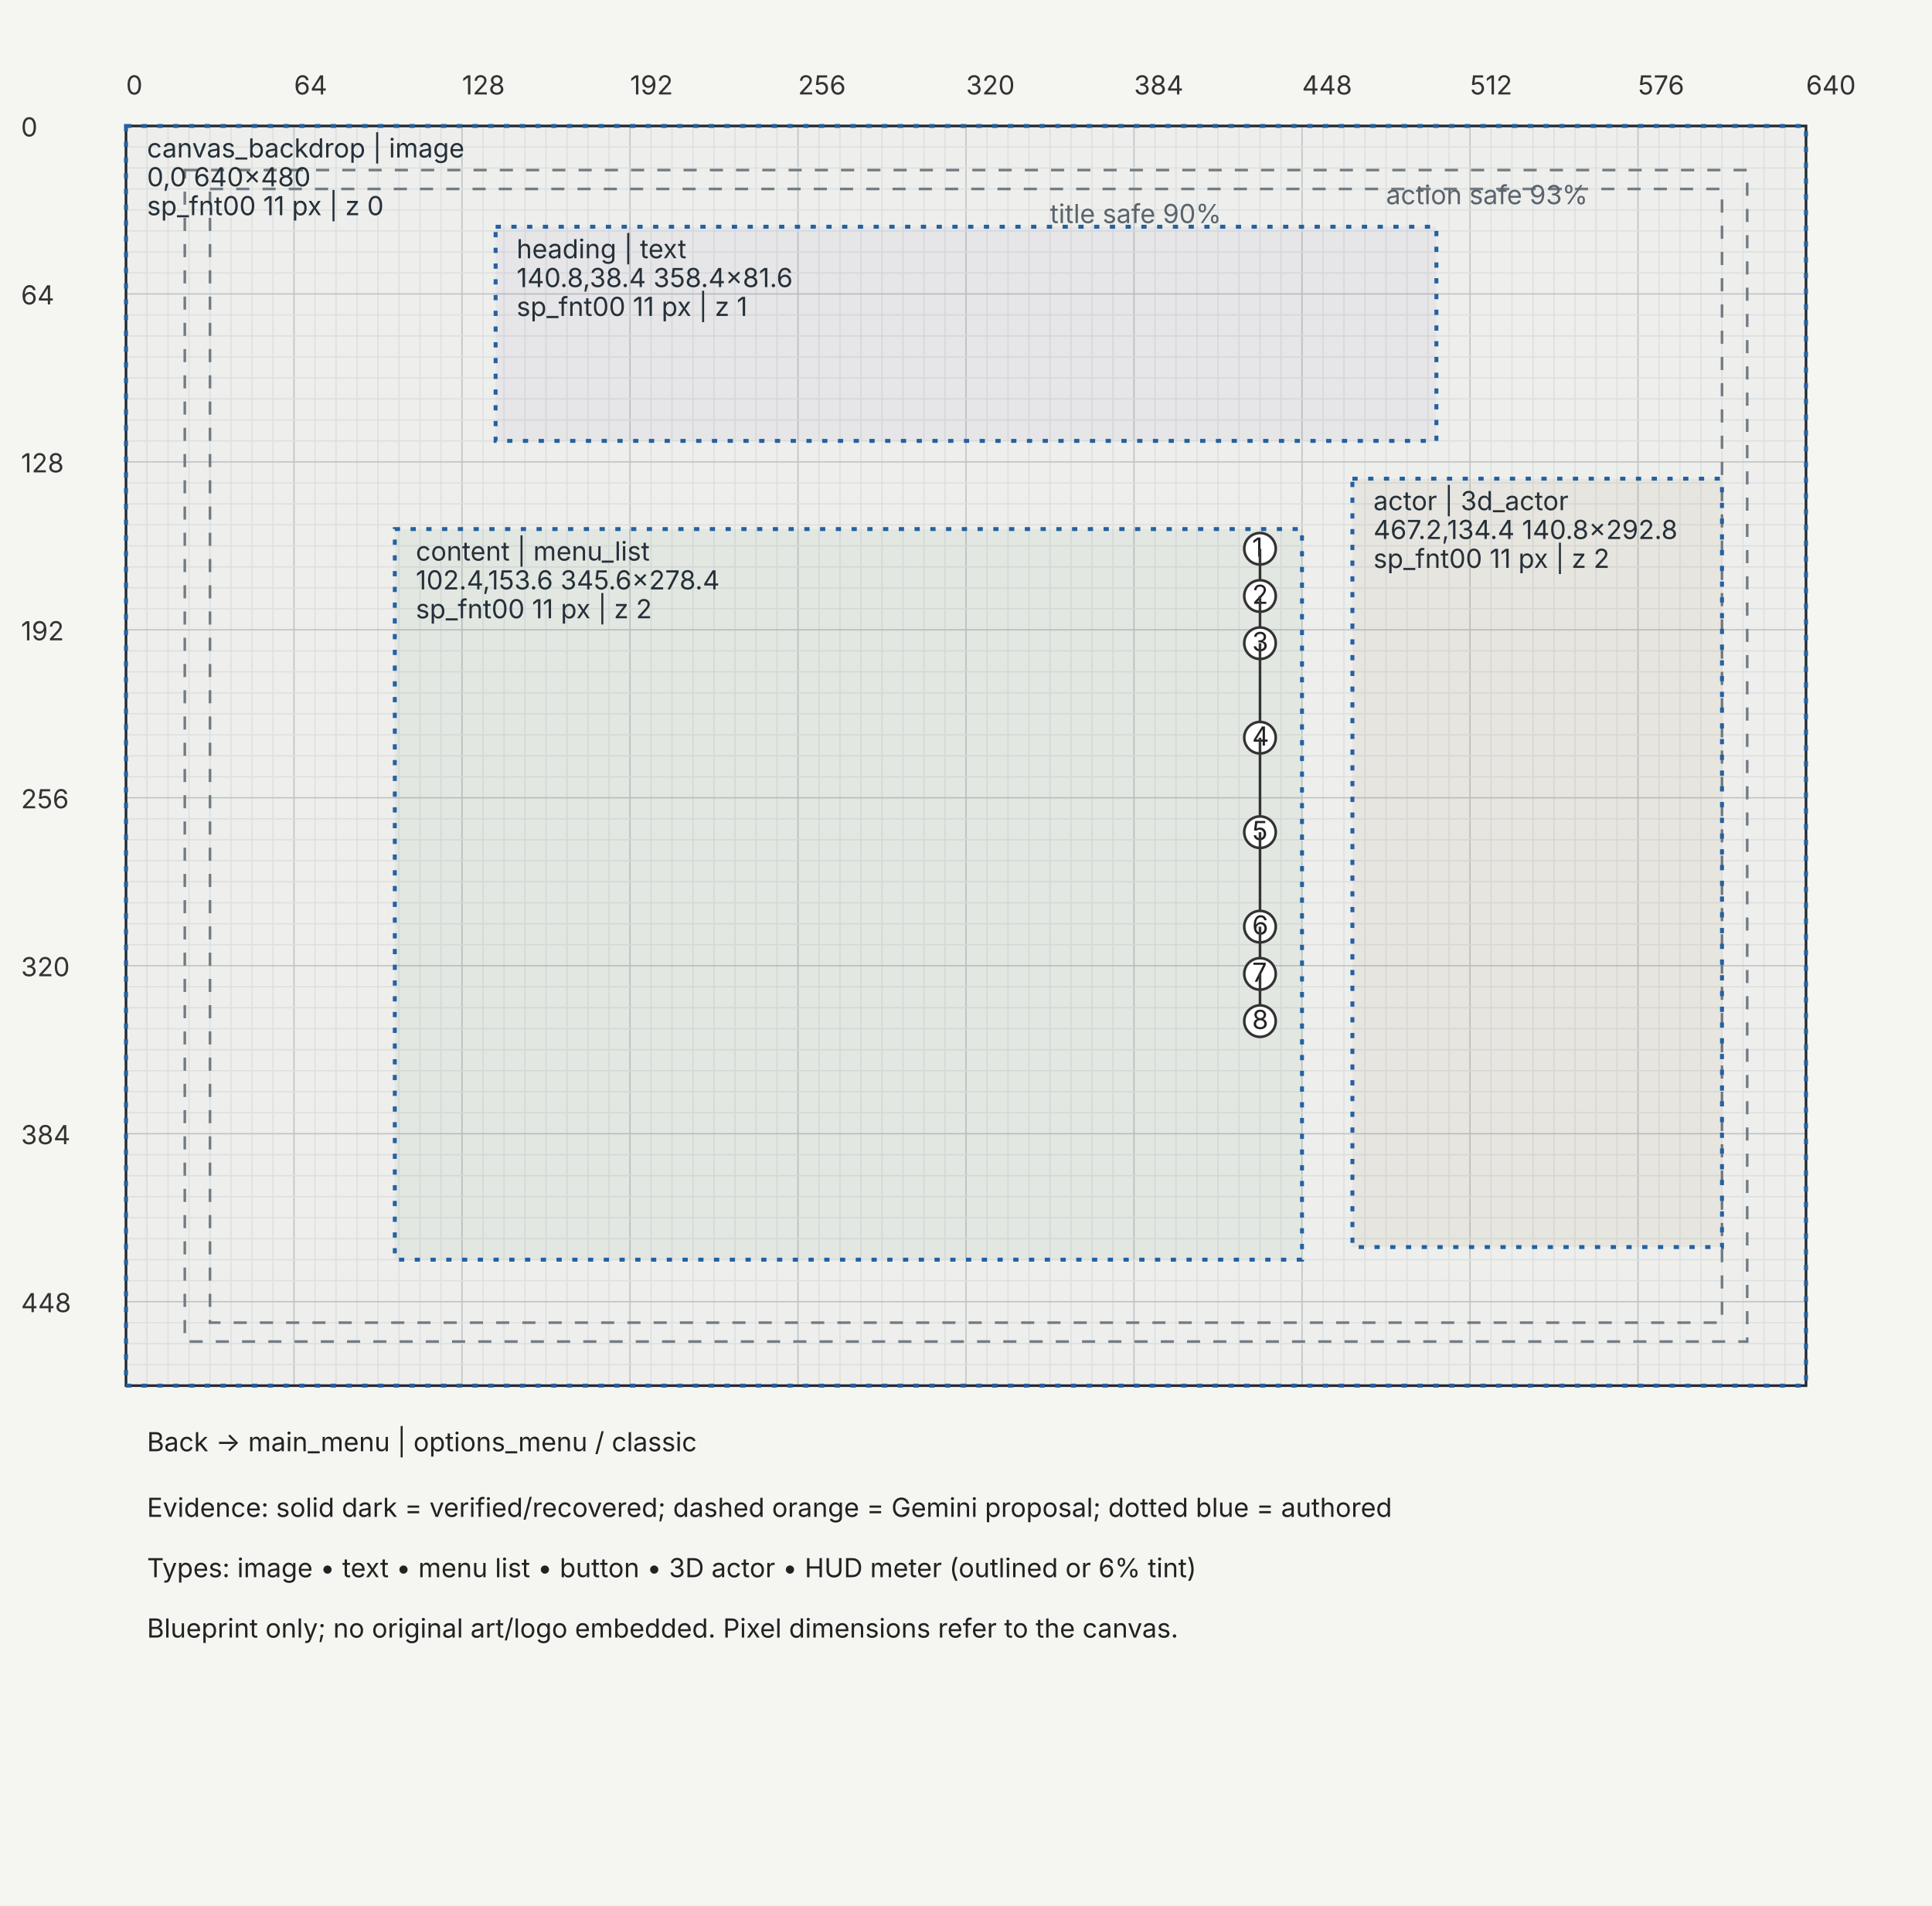
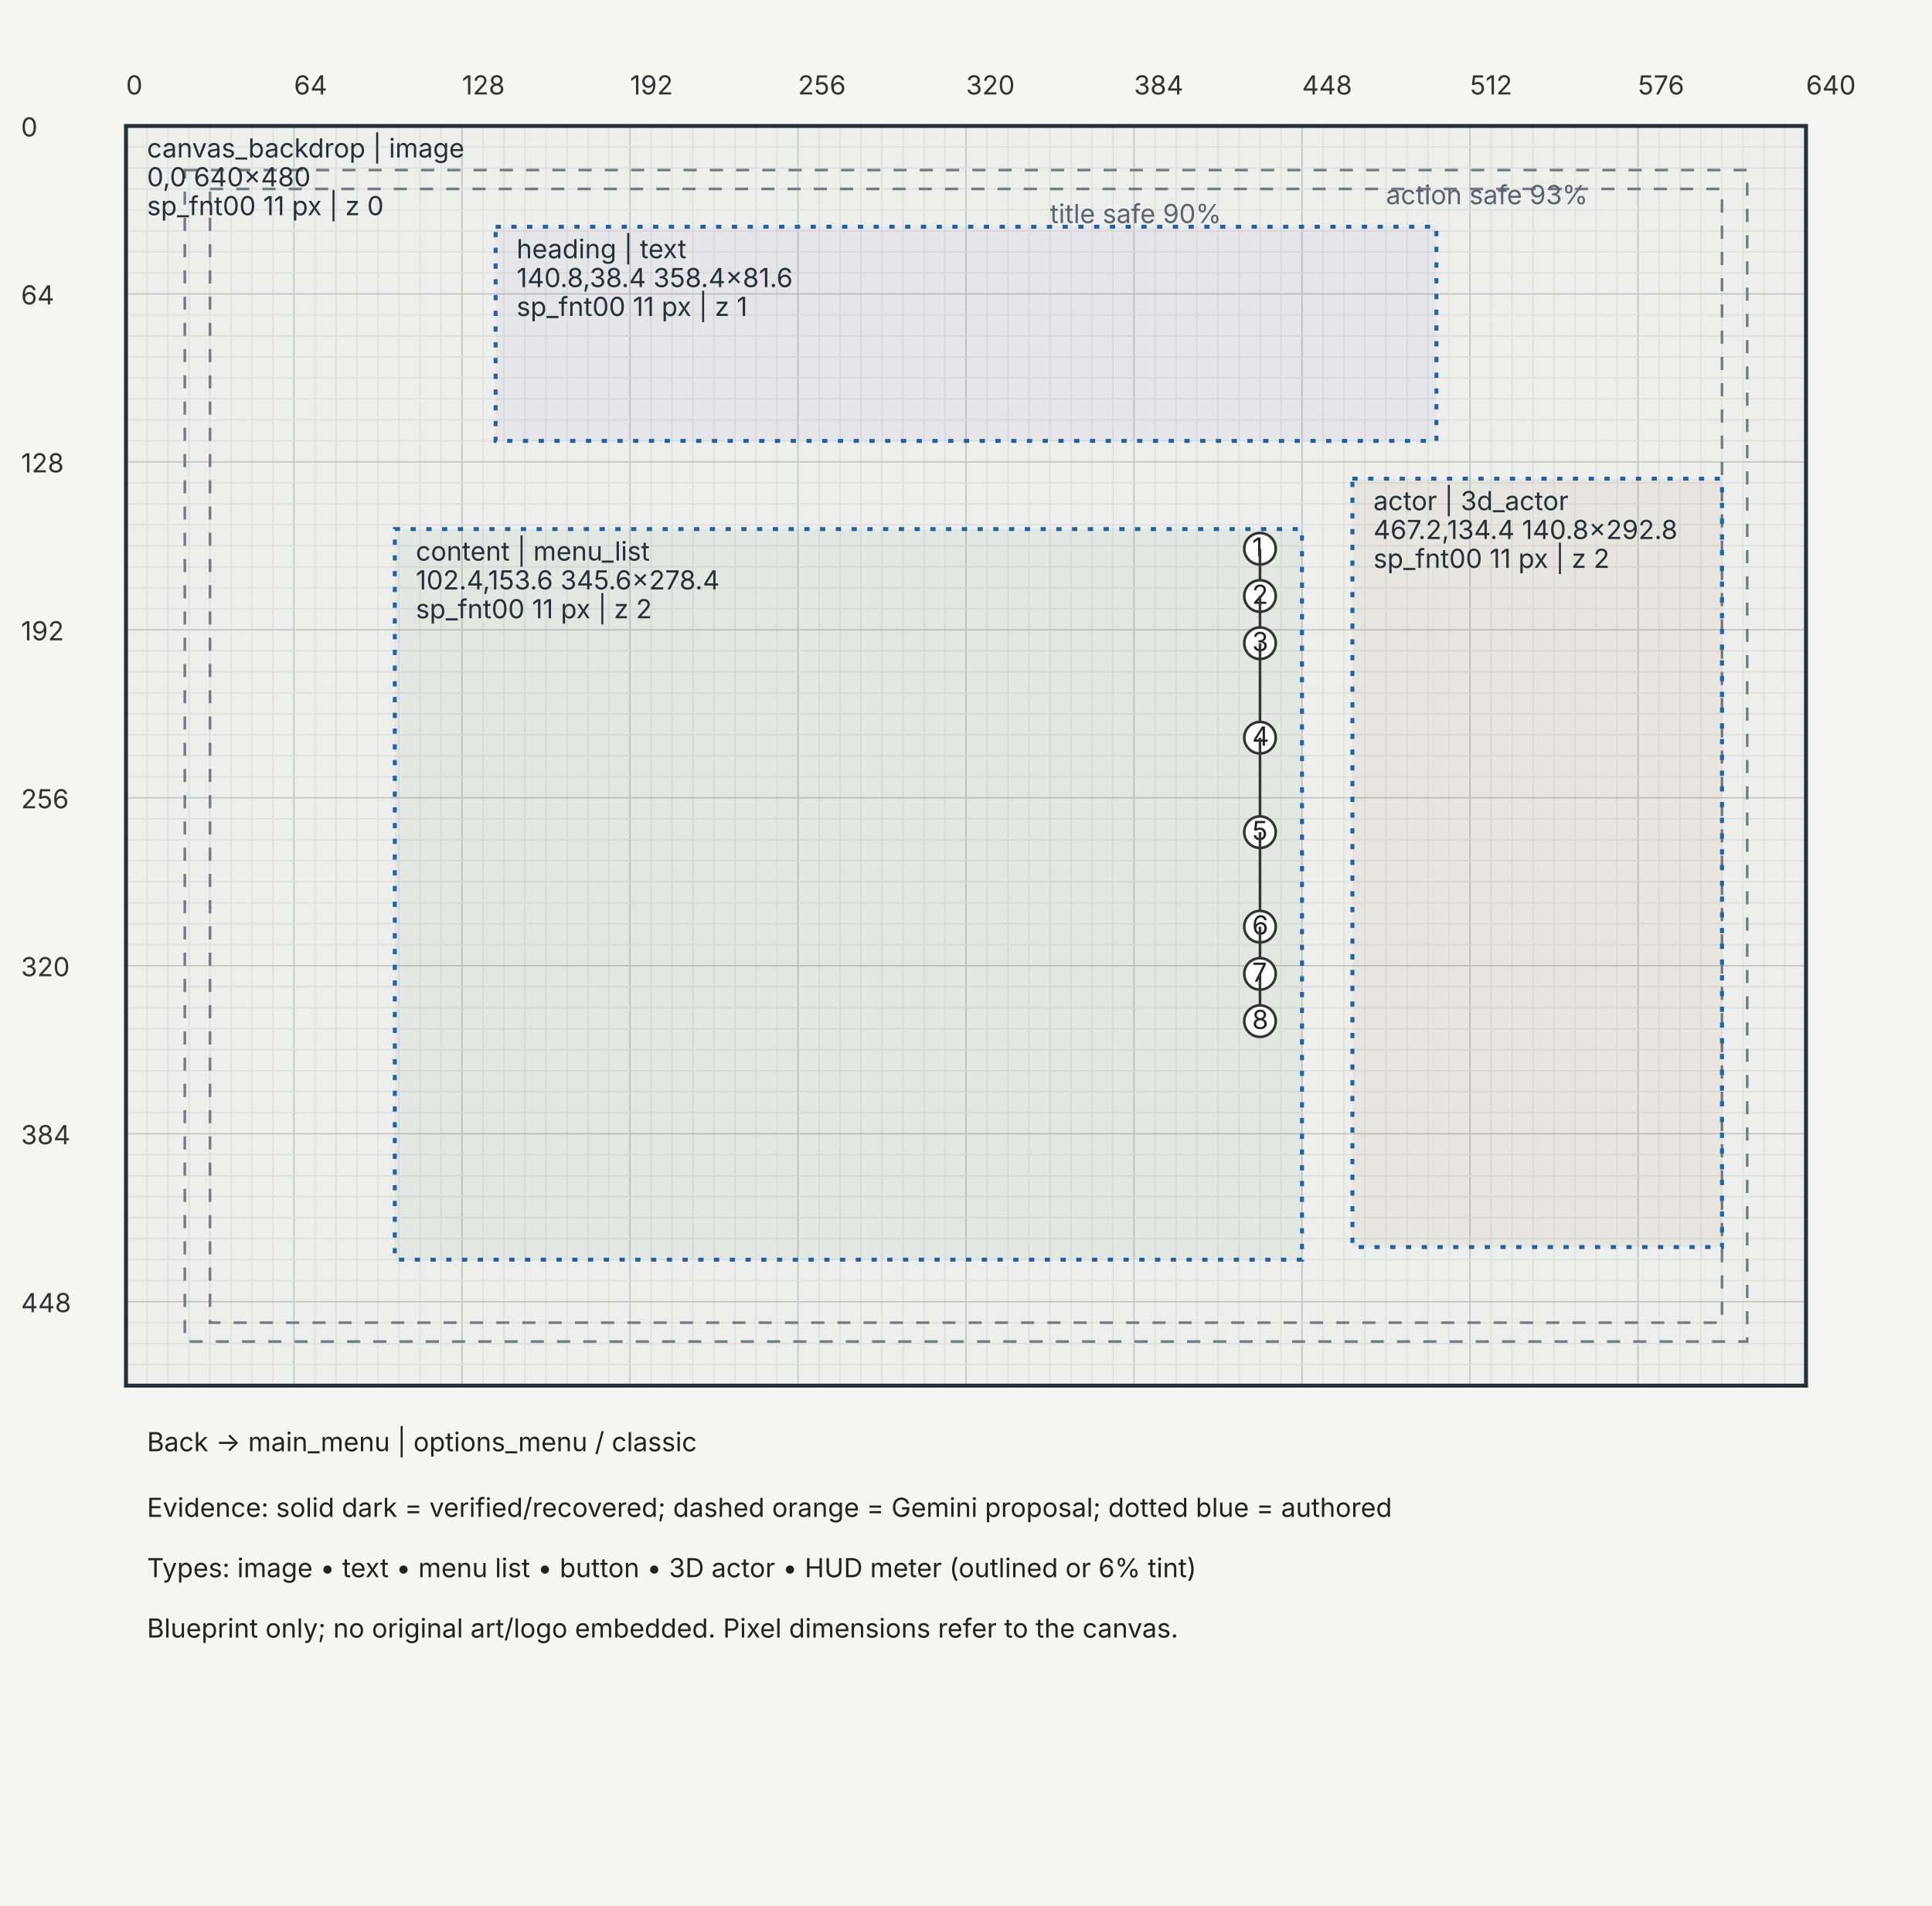
<svg xmlns="http://www.w3.org/2000/svg" width="736" height="726" viewBox="0 0 736 726">
  <rect width="100%" height="100%" fill="#f5f5f1" />
  <defs>
    <marker id="arrow" markerWidth="6" markerHeight="6" refX="5" refY="3" orient="auto">
      <path d="M0,0 L6,3 L0,6" fill="#333" />
    </marker>
  </defs>
  <g transform="translate(48,48)" font-family="Segoe UI,Inter,sans-serif" font-size="10">
    <path d="M0,0 V480" stroke="#c4c8c7" stroke-width="0.5" />
    <path d="M8,0 V480" stroke="#e4e6e3" stroke-width="0.5" />
    <path d="M16,0 V480" stroke="#e4e6e3" stroke-width="0.5" />
    <path d="M24,0 V480" stroke="#e4e6e3" stroke-width="0.5" />
    <path d="M32,0 V480" stroke="#e4e6e3" stroke-width="0.5" />
    <path d="M40,0 V480" stroke="#e4e6e3" stroke-width="0.5" />
    <path d="M48,0 V480" stroke="#e4e6e3" stroke-width="0.5" />
    <path d="M56,0 V480" stroke="#e4e6e3" stroke-width="0.5" />
    <path d="M64,0 V480" stroke="#c4c8c7" stroke-width="0.5" />
    <path d="M72,0 V480" stroke="#e4e6e3" stroke-width="0.5" />
    <path d="M80,0 V480" stroke="#e4e6e3" stroke-width="0.5" />
    <path d="M88,0 V480" stroke="#e4e6e3" stroke-width="0.5" />
    <path d="M96,0 V480" stroke="#e4e6e3" stroke-width="0.5" />
    <path d="M104,0 V480" stroke="#e4e6e3" stroke-width="0.5" />
    <path d="M112,0 V480" stroke="#e4e6e3" stroke-width="0.5" />
    <path d="M120,0 V480" stroke="#e4e6e3" stroke-width="0.5" />
    <path d="M128,0 V480" stroke="#c4c8c7" stroke-width="0.5" />
    <path d="M136,0 V480" stroke="#e4e6e3" stroke-width="0.5" />
    <path d="M144,0 V480" stroke="#e4e6e3" stroke-width="0.5" />
    <path d="M152,0 V480" stroke="#e4e6e3" stroke-width="0.5" />
    <path d="M160,0 V480" stroke="#e4e6e3" stroke-width="0.5" />
    <path d="M168,0 V480" stroke="#e4e6e3" stroke-width="0.5" />
    <path d="M176,0 V480" stroke="#e4e6e3" stroke-width="0.5" />
    <path d="M184,0 V480" stroke="#e4e6e3" stroke-width="0.5" />
    <path d="M192,0 V480" stroke="#c4c8c7" stroke-width="0.5" />
    <path d="M200,0 V480" stroke="#e4e6e3" stroke-width="0.5" />
    <path d="M208,0 V480" stroke="#e4e6e3" stroke-width="0.5" />
    <path d="M216,0 V480" stroke="#e4e6e3" stroke-width="0.5" />
    <path d="M224,0 V480" stroke="#e4e6e3" stroke-width="0.5" />
    <path d="M232,0 V480" stroke="#e4e6e3" stroke-width="0.5" />
    <path d="M240,0 V480" stroke="#e4e6e3" stroke-width="0.5" />
    <path d="M248,0 V480" stroke="#e4e6e3" stroke-width="0.5" />
    <path d="M256,0 V480" stroke="#c4c8c7" stroke-width="0.5" />
    <path d="M264,0 V480" stroke="#e4e6e3" stroke-width="0.5" />
    <path d="M272,0 V480" stroke="#e4e6e3" stroke-width="0.5" />
    <path d="M280,0 V480" stroke="#e4e6e3" stroke-width="0.5" />
    <path d="M288,0 V480" stroke="#e4e6e3" stroke-width="0.5" />
    <path d="M296,0 V480" stroke="#e4e6e3" stroke-width="0.5" />
    <path d="M304,0 V480" stroke="#e4e6e3" stroke-width="0.5" />
    <path d="M312,0 V480" stroke="#e4e6e3" stroke-width="0.5" />
    <path d="M320,0 V480" stroke="#c4c8c7" stroke-width="0.5" />
    <path d="M328,0 V480" stroke="#e4e6e3" stroke-width="0.5" />
    <path d="M336,0 V480" stroke="#e4e6e3" stroke-width="0.5" />
    <path d="M344,0 V480" stroke="#e4e6e3" stroke-width="0.5" />
    <path d="M352,0 V480" stroke="#e4e6e3" stroke-width="0.5" />
    <path d="M360,0 V480" stroke="#e4e6e3" stroke-width="0.5" />
    <path d="M368,0 V480" stroke="#e4e6e3" stroke-width="0.5" />
    <path d="M376,0 V480" stroke="#e4e6e3" stroke-width="0.5" />
    <path d="M384,0 V480" stroke="#c4c8c7" stroke-width="0.5" />
    <path d="M392,0 V480" stroke="#e4e6e3" stroke-width="0.5" />
    <path d="M400,0 V480" stroke="#e4e6e3" stroke-width="0.5" />
    <path d="M408,0 V480" stroke="#e4e6e3" stroke-width="0.5" />
    <path d="M416,0 V480" stroke="#e4e6e3" stroke-width="0.5" />
    <path d="M424,0 V480" stroke="#e4e6e3" stroke-width="0.5" />
    <path d="M432,0 V480" stroke="#e4e6e3" stroke-width="0.5" />
    <path d="M440,0 V480" stroke="#e4e6e3" stroke-width="0.5" />
    <path d="M448,0 V480" stroke="#c4c8c7" stroke-width="0.5" />
    <path d="M456,0 V480" stroke="#e4e6e3" stroke-width="0.5" />
    <path d="M464,0 V480" stroke="#e4e6e3" stroke-width="0.5" />
    <path d="M472,0 V480" stroke="#e4e6e3" stroke-width="0.5" />
    <path d="M480,0 V480" stroke="#e4e6e3" stroke-width="0.5" />
    <path d="M488,0 V480" stroke="#e4e6e3" stroke-width="0.5" />
    <path d="M496,0 V480" stroke="#e4e6e3" stroke-width="0.5" />
    <path d="M504,0 V480" stroke="#e4e6e3" stroke-width="0.5" />
    <path d="M512,0 V480" stroke="#c4c8c7" stroke-width="0.5" />
    <path d="M520,0 V480" stroke="#e4e6e3" stroke-width="0.5" />
    <path d="M528,0 V480" stroke="#e4e6e3" stroke-width="0.5" />
    <path d="M536,0 V480" stroke="#e4e6e3" stroke-width="0.5" />
    <path d="M544,0 V480" stroke="#e4e6e3" stroke-width="0.5" />
    <path d="M552,0 V480" stroke="#e4e6e3" stroke-width="0.5" />
    <path d="M560,0 V480" stroke="#e4e6e3" stroke-width="0.5" />
    <path d="M568,0 V480" stroke="#e4e6e3" stroke-width="0.5" />
    <path d="M576,0 V480" stroke="#c4c8c7" stroke-width="0.5" />
    <path d="M584,0 V480" stroke="#e4e6e3" stroke-width="0.5" />
    <path d="M592,0 V480" stroke="#e4e6e3" stroke-width="0.5" />
    <path d="M600,0 V480" stroke="#e4e6e3" stroke-width="0.5" />
    <path d="M608,0 V480" stroke="#e4e6e3" stroke-width="0.5" />
    <path d="M616,0 V480" stroke="#e4e6e3" stroke-width="0.5" />
    <path d="M624,0 V480" stroke="#e4e6e3" stroke-width="0.5" />
    <path d="M632,0 V480" stroke="#e4e6e3" stroke-width="0.5" />
    <path d="M640,0 V480" stroke="#c4c8c7" stroke-width="0.5" />
    <path d="M0,0 H640" stroke="#c4c8c7" stroke-width="0.5" />
    <path d="M0,8 H640" stroke="#e4e6e3" stroke-width="0.5" />
    <path d="M0,16 H640" stroke="#e4e6e3" stroke-width="0.5" />
    <path d="M0,24 H640" stroke="#e4e6e3" stroke-width="0.5" />
    <path d="M0,32 H640" stroke="#e4e6e3" stroke-width="0.5" />
    <path d="M0,40 H640" stroke="#e4e6e3" stroke-width="0.5" />
    <path d="M0,48 H640" stroke="#e4e6e3" stroke-width="0.5" />
    <path d="M0,56 H640" stroke="#e4e6e3" stroke-width="0.5" />
    <path d="M0,64 H640" stroke="#c4c8c7" stroke-width="0.5" />
    <path d="M0,72 H640" stroke="#e4e6e3" stroke-width="0.5" />
    <path d="M0,80 H640" stroke="#e4e6e3" stroke-width="0.5" />
    <path d="M0,88 H640" stroke="#e4e6e3" stroke-width="0.5" />
    <path d="M0,96 H640" stroke="#e4e6e3" stroke-width="0.5" />
    <path d="M0,104 H640" stroke="#e4e6e3" stroke-width="0.5" />
    <path d="M0,112 H640" stroke="#e4e6e3" stroke-width="0.5" />
    <path d="M0,120 H640" stroke="#e4e6e3" stroke-width="0.5" />
    <path d="M0,128 H640" stroke="#c4c8c7" stroke-width="0.5" />
    <path d="M0,136 H640" stroke="#e4e6e3" stroke-width="0.5" />
    <path d="M0,144 H640" stroke="#e4e6e3" stroke-width="0.5" />
    <path d="M0,152 H640" stroke="#e4e6e3" stroke-width="0.5" />
    <path d="M0,160 H640" stroke="#e4e6e3" stroke-width="0.5" />
    <path d="M0,168 H640" stroke="#e4e6e3" stroke-width="0.5" />
    <path d="M0,176 H640" stroke="#e4e6e3" stroke-width="0.5" />
    <path d="M0,184 H640" stroke="#e4e6e3" stroke-width="0.5" />
    <path d="M0,192 H640" stroke="#c4c8c7" stroke-width="0.5" />
    <path d="M0,200 H640" stroke="#e4e6e3" stroke-width="0.5" />
    <path d="M0,208 H640" stroke="#e4e6e3" stroke-width="0.5" />
    <path d="M0,216 H640" stroke="#e4e6e3" stroke-width="0.5" />
    <path d="M0,224 H640" stroke="#e4e6e3" stroke-width="0.5" />
    <path d="M0,232 H640" stroke="#e4e6e3" stroke-width="0.5" />
    <path d="M0,240 H640" stroke="#e4e6e3" stroke-width="0.5" />
    <path d="M0,248 H640" stroke="#e4e6e3" stroke-width="0.5" />
    <path d="M0,256 H640" stroke="#c4c8c7" stroke-width="0.5" />
    <path d="M0,264 H640" stroke="#e4e6e3" stroke-width="0.5" />
    <path d="M0,272 H640" stroke="#e4e6e3" stroke-width="0.5" />
    <path d="M0,280 H640" stroke="#e4e6e3" stroke-width="0.5" />
    <path d="M0,288 H640" stroke="#e4e6e3" stroke-width="0.5" />
    <path d="M0,296 H640" stroke="#e4e6e3" stroke-width="0.5" />
    <path d="M0,304 H640" stroke="#e4e6e3" stroke-width="0.5" />
    <path d="M0,312 H640" stroke="#e4e6e3" stroke-width="0.5" />
    <path d="M0,320 H640" stroke="#c4c8c7" stroke-width="0.5" />
    <path d="M0,328 H640" stroke="#e4e6e3" stroke-width="0.5" />
    <path d="M0,336 H640" stroke="#e4e6e3" stroke-width="0.5" />
    <path d="M0,344 H640" stroke="#e4e6e3" stroke-width="0.5" />
    <path d="M0,352 H640" stroke="#e4e6e3" stroke-width="0.5" />
    <path d="M0,360 H640" stroke="#e4e6e3" stroke-width="0.5" />
    <path d="M0,368 H640" stroke="#e4e6e3" stroke-width="0.5" />
    <path d="M0,376 H640" stroke="#e4e6e3" stroke-width="0.5" />
    <path d="M0,384 H640" stroke="#c4c8c7" stroke-width="0.5" />
    <path d="M0,392 H640" stroke="#e4e6e3" stroke-width="0.5" />
    <path d="M0,400 H640" stroke="#e4e6e3" stroke-width="0.5" />
    <path d="M0,408 H640" stroke="#e4e6e3" stroke-width="0.5" />
    <path d="M0,416 H640" stroke="#e4e6e3" stroke-width="0.5" />
    <path d="M0,424 H640" stroke="#e4e6e3" stroke-width="0.5" />
    <path d="M0,432 H640" stroke="#e4e6e3" stroke-width="0.5" />
    <path d="M0,440 H640" stroke="#e4e6e3" stroke-width="0.5" />
    <path d="M0,448 H640" stroke="#c4c8c7" stroke-width="0.5" />
    <path d="M0,456 H640" stroke="#e4e6e3" stroke-width="0.5" />
    <path d="M0,464 H640" stroke="#e4e6e3" stroke-width="0.5" />
    <path d="M0,472 H640" stroke="#e4e6e3" stroke-width="0.5" />
    <path d="M0,480 H640" stroke="#e4e6e3" stroke-width="0.5" />
    <text x="0" y="-12" fill="#333">0</text>
    <text x="64" y="-12" fill="#333">64</text>
    <text x="128" y="-12" fill="#333">128</text>
    <text x="192" y="-12" fill="#333">192</text>
    <text x="256" y="-12" fill="#333">256</text>
    <text x="320" y="-12" fill="#333">320</text>
    <text x="384" y="-12" fill="#333">384</text>
    <text x="448" y="-12" fill="#333">448</text>
    <text x="512" y="-12" fill="#333">512</text>
    <text x="576" y="-12" fill="#333">576</text>
    <text x="640" y="-12" fill="#333">640</text>
    <text x="-40" y="4" fill="#333">0</text>
    <text x="-40" y="68" fill="#333">64</text>
    <text x="-40" y="132" fill="#333">128</text>
    <text x="-40" y="196" fill="#333">192</text>
    <text x="-40" y="260" fill="#333">256</text>
    <text x="-40" y="324" fill="#333">320</text>
    <text x="-40" y="388" fill="#333">384</text>
    <text x="-40" y="452" fill="#333">448</text>
    <rect width="640" height="480" fill="none" stroke="#20282e" />
    <rect x="32" y="24" width="576" height="432" fill="none" stroke="#727b83" stroke-dasharray="5 5" />
    <text x="352" y="37" fill="#58626b">title safe 90%</text>
    <rect x="22.4" y="16.8" width="595.2" height="446.4" fill="none" stroke="#727b83" stroke-dasharray="5 5" />
    <text x="480" y="29.8" fill="#58626b">action safe 93%</text>
    <g>
-       <rect x="0" y="0" width="640" height="480" fill="#7c8c97" fill-opacity="0.06" stroke="#2361a1" stroke-width="1.5" stroke-dasharray="2 4" />
+       <rect x="0" y="0" width="640" height="480" fill="#7c8c97" fill-opacity="0.06" stroke="#243139" stroke-width="1.5" stroke-dasharray="" />
      <text x="8" y="12" fill="#253039">canvas_backdrop | image</text>
      <text x="8" y="23" fill="#253039">0,0 640×480</text>
      <text x="8" y="34" fill="#253039">sp_fnt00 11 px | z 0</text>
    </g>
    <g>
      <rect x="140.8" y="38.4" width="358.4" height="81.6" fill="#6651a5" fill-opacity="0.06" stroke="#2361a1" stroke-width="1.5" stroke-dasharray="2 4" />
      <text x="148.8" y="50.4" fill="#253039">heading | text</text>
      <text x="148.8" y="61.4" fill="#253039">140.8,38.4 358.4×81.6</text>
      <text x="148.8" y="72.4" fill="#253039">sp_fnt00 11 px | z 1</text>
    </g>
    <g>
      <rect x="102.4" y="153.6" width="345.6" height="278.4" fill="#296b4f" fill-opacity="0.06" stroke="#2361a1" stroke-width="1.5" stroke-dasharray="2 4" />
      <text x="110.4" y="165.6" fill="#253039">content | menu_list</text>
      <text x="110.4" y="176.6" fill="#253039">102.4,153.6 345.6×278.4</text>
      <text x="110.4" y="187.6" fill="#253039">sp_fnt00 11 px | z 2</text>
    </g>
    <g>
      <rect x="467.2" y="134.4" width="140.8" height="292.8" fill="#775020" fill-opacity="0.06" stroke="#2361a1" stroke-width="1.5" stroke-dasharray="2 4" />
      <text x="475.2" y="146.4" fill="#253039">actor | 3d_actor</text>
      <text x="475.2" y="157.4" fill="#253039">467.2,134.4 140.8×292.8</text>
      <text x="475.2" y="168.4" fill="#253039">sp_fnt00 11 px | z 2</text>
    </g>
    <circle cx="432.0" cy="161.1" r="6" fill="#fff" stroke="#333" />
    <text x="429.0" y="164.1" fill="#222">1</text>
    <path d="M432.0,161.1 L432.0,179.1" stroke="#333" marker-end="url(#arrow)" />
    <circle cx="432.0" cy="179.1" r="6" fill="#fff" stroke="#333" />
    <text x="429.0" y="182.1" fill="#222">2</text>
    <path d="M432.0,179.1 L432.0,197.1" stroke="#333" marker-end="url(#arrow)" />
    <circle cx="432.0" cy="197.1" r="6" fill="#fff" stroke="#333" />
    <text x="429.0" y="200.1" fill="#222">3</text>
    <path d="M432.0,197.1 L432.0,233.1" stroke="#333" marker-end="url(#arrow)" />
    <circle cx="432.0" cy="233.1" r="6" fill="#fff" stroke="#333" />
    <text x="429.0" y="236.1" fill="#222">4</text>
    <path d="M432.0,233.1 L432.0,269.1" stroke="#333" marker-end="url(#arrow)" />
    <circle cx="432.0" cy="269.1" r="6" fill="#fff" stroke="#333" />
    <text x="429.0" y="272.1" fill="#222">5</text>
    <path d="M432.0,269.1 L432.0,305.1" stroke="#333" marker-end="url(#arrow)" />
    <circle cx="432.0" cy="305.1" r="6" fill="#fff" stroke="#333" />
    <text x="429.0" y="308.1" fill="#222">6</text>
    <path d="M432.0,305.1 L432.0,323.1" stroke="#333" marker-end="url(#arrow)" />
    <circle cx="432.0" cy="323.1" r="6" fill="#fff" stroke="#333" />
    <text x="429.0" y="326.1" fill="#222">7</text>
    <path d="M432.0,323.1 L432.0,341.1" stroke="#333" marker-end="url(#arrow)" />
    <circle cx="432.0" cy="341.1" r="6" fill="#fff" stroke="#333" />
    <text x="429.0" y="344.1" fill="#222">8</text>
    <text x="8" y="505" fill="#222">Back → main_menu | options_menu / classic</text>
    <text x="8" y="530" fill="#222">Evidence: solid dark = verified/recovered; dashed orange = Gemini proposal; dotted blue = authored</text>
    <text x="8" y="553" fill="#222">Types: image • text • menu list • button • 3D actor • HUD meter (outlined or 6% tint)</text>
    <text x="8" y="576" fill="#222">Blueprint only; no original art/logo embedded. Pixel dimensions refer to the canvas.</text>
  </g>
</svg>
